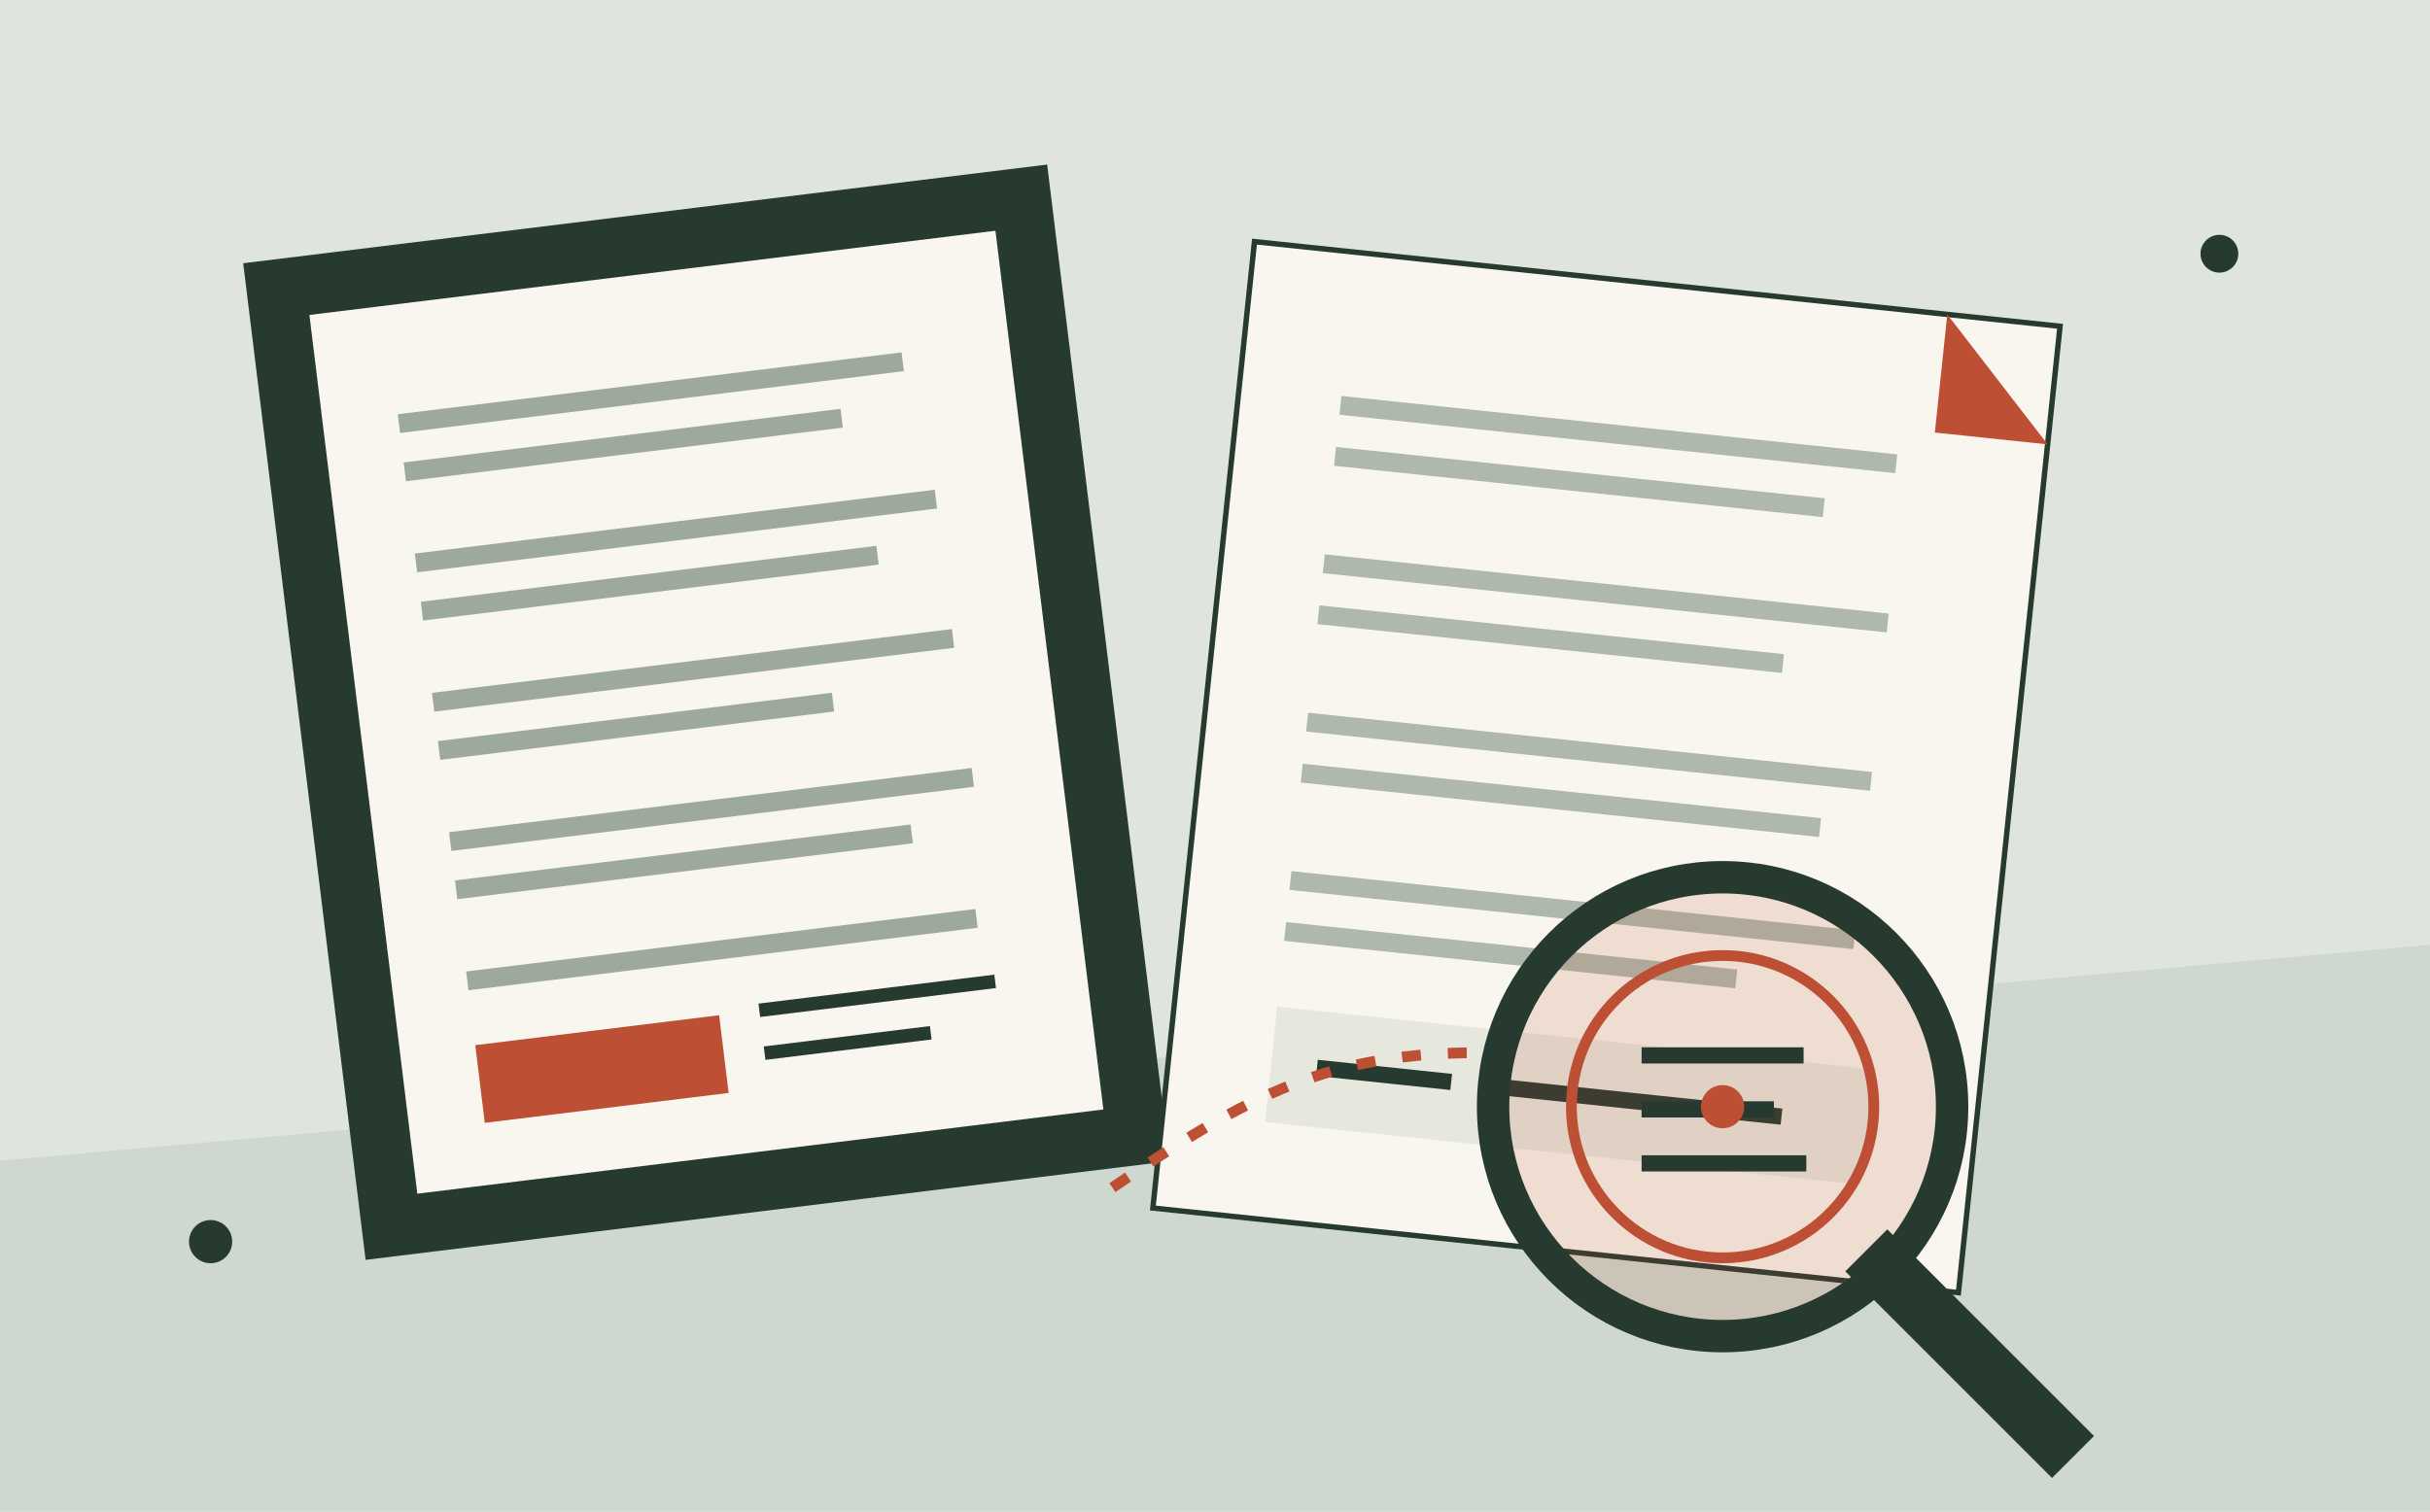
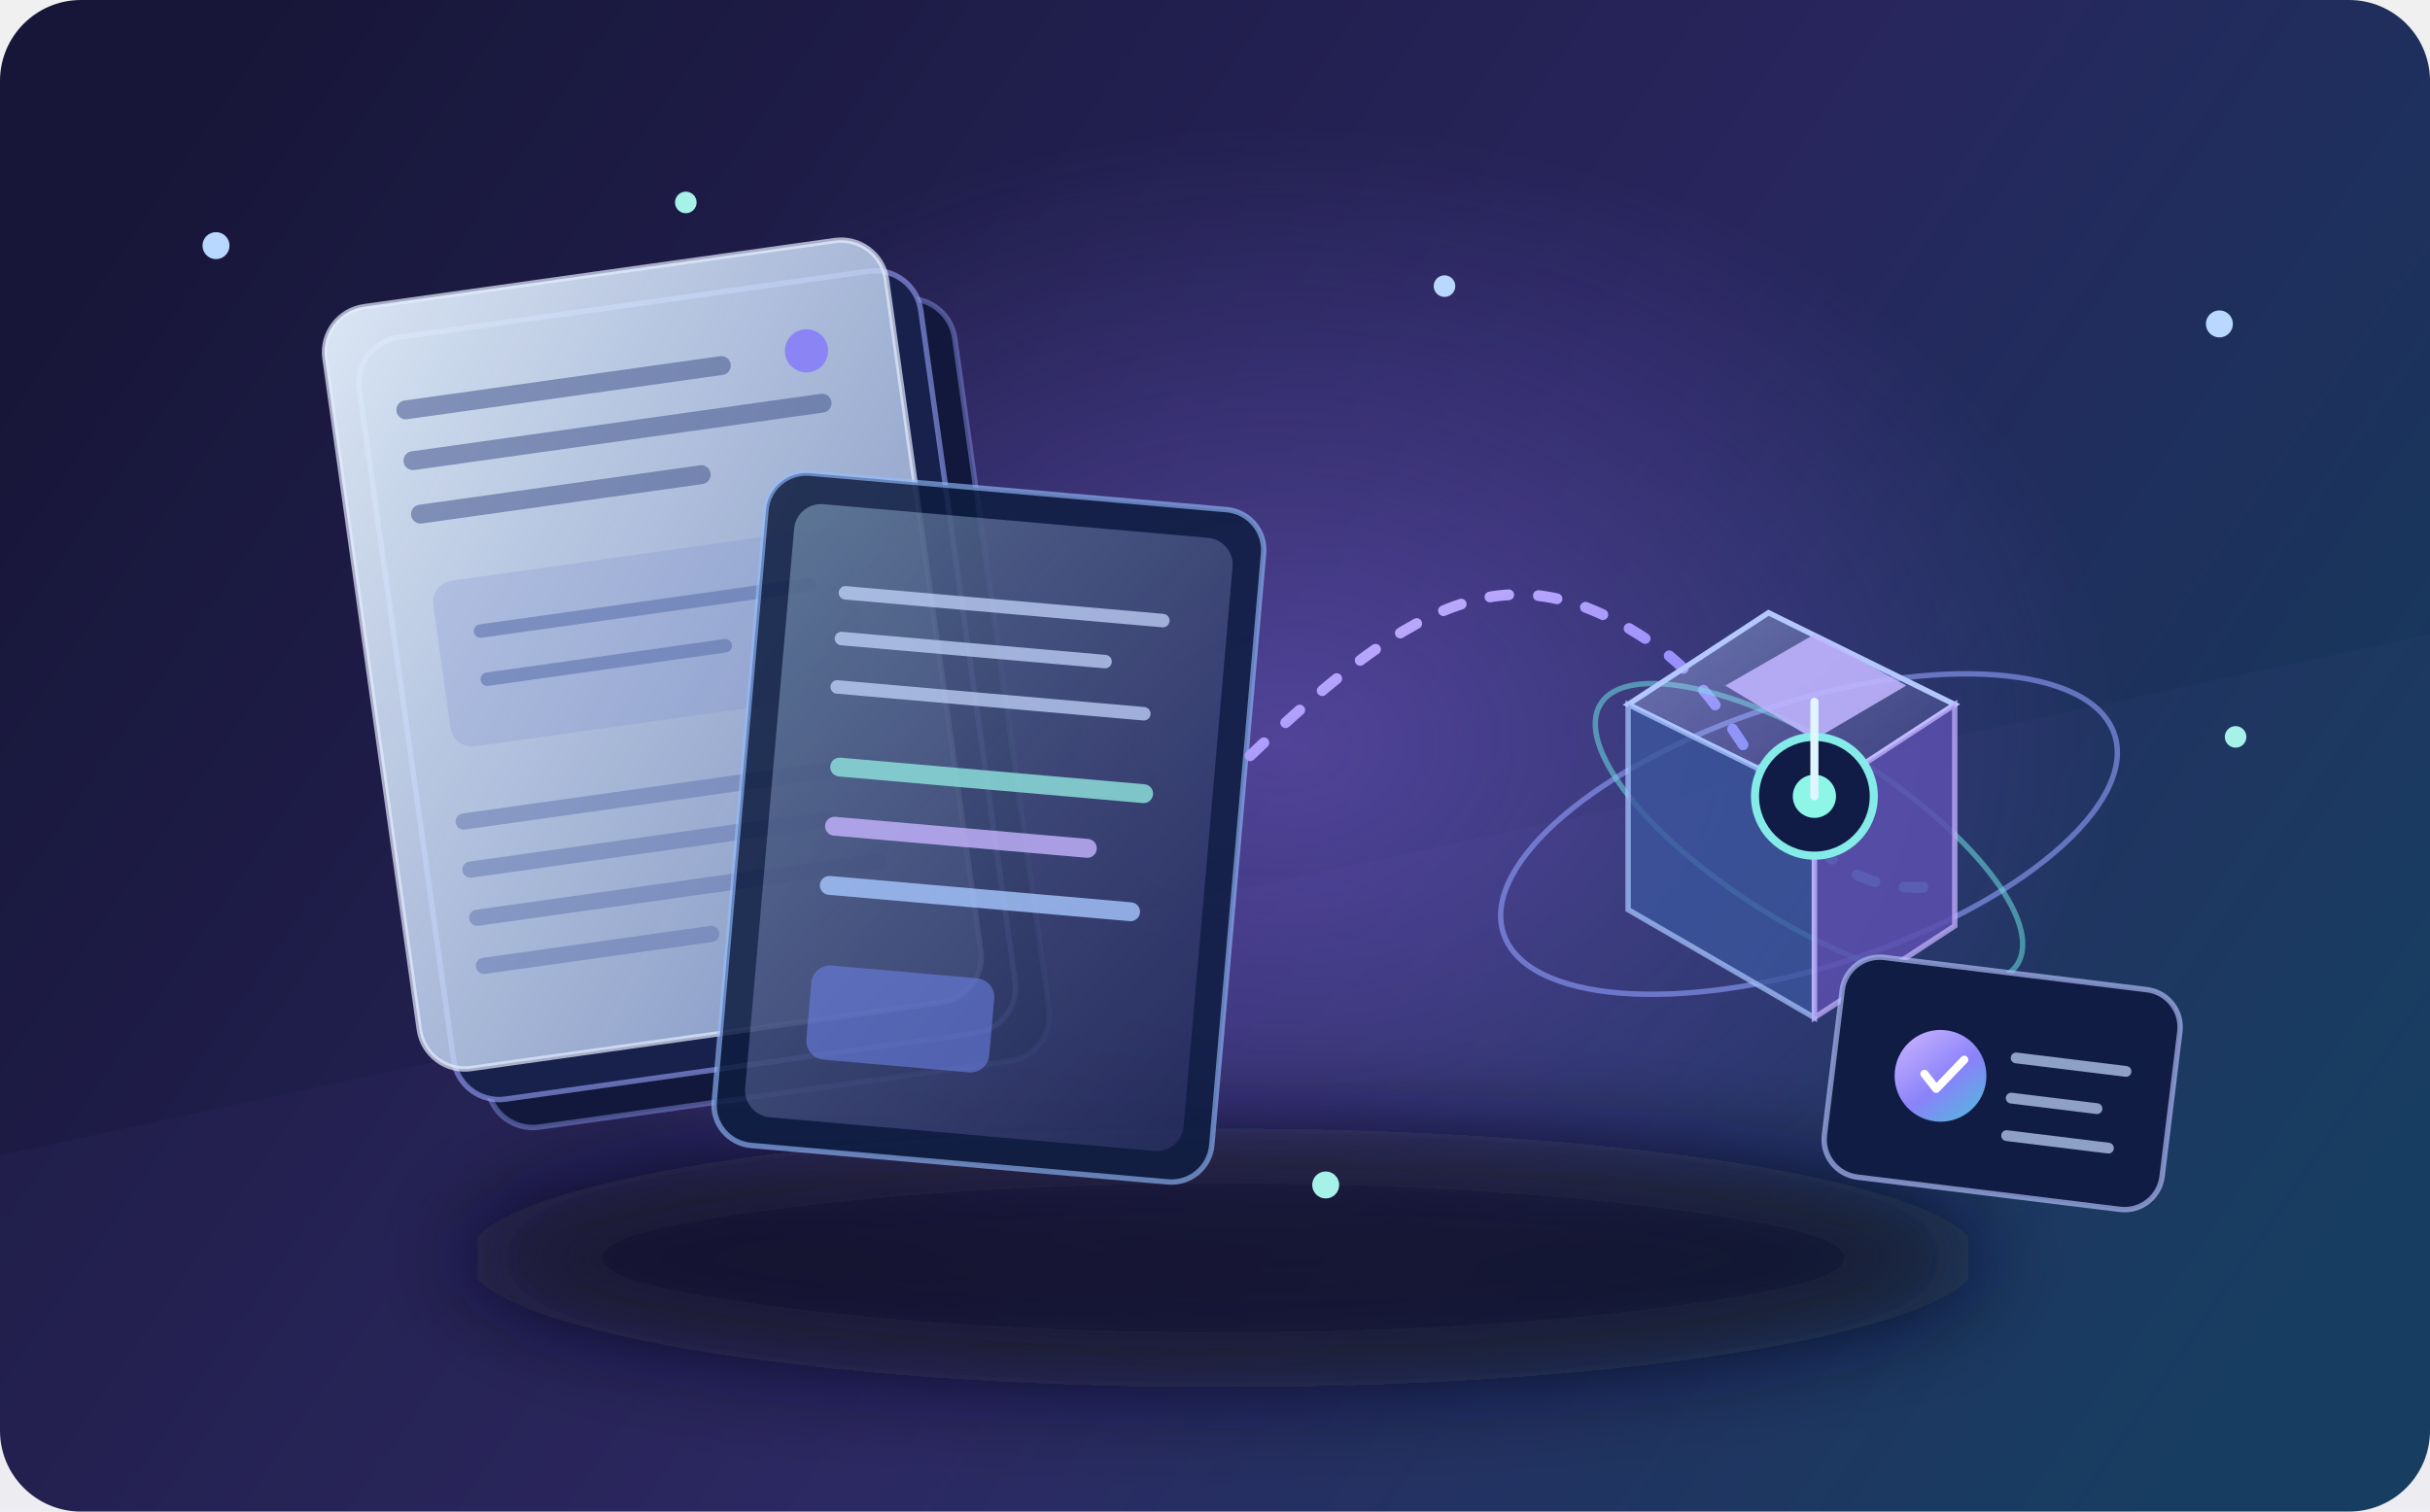
- <svg xmlns="http://www.w3.org/2000/svg" viewBox="0 0 900 560" role="img" aria-label="문서 검색과 출처 연결을 표현한 편집 디자인 일러스트">
-   <rect width="900" height="560" fill="#dfe5dc" />
-   <path d="M0 430 900 350V560H0Z" fill="#cfd8ce" />
-   <g transform="translate(112 76) rotate(-7 165 190)">
-     <rect width="300" height="372" fill="#263a30" />
-     <rect x="22" y="22" width="256" height="328" fill="#f8f6ee" />
-     <path d="M50 66H238M50 84H213M50 118H244M50 136H220M50 170H244M50 188H197M50 222H245M50 240H220M50 274H240" stroke="#9ca99b" stroke-width="7" />
-     <rect x="50" y="298" width="91" height="29" fill="#bd5034" />
-     <path d="M156 298H244M156 314H218" stroke="#263a30" stroke-width="5" />
+ <svg xmlns="http://www.w3.org/2000/svg" viewBox="0 0 900 560" fill="none">
+   <defs>
+     <linearGradient id="bg" x1="71" y1="30" x2="815" y2="540" gradientUnits="userSpaceOnUse">
+       <stop stop-color="#171638" />
+       <stop offset=".55" stop-color="#28255D" />
+       <stop offset="1" stop-color="#133C5C" />
+     </linearGradient>
+     <radialGradient id="glow" cx="0" cy="0" r="1" gradientTransform="matrix(310 0 0 230 475 275)" gradientUnits="userSpaceOnUse">
+       <stop stop-color="#8F73F4" stop-opacity=".4" />
+       <stop offset="1" stop-color="#8F73F4" stop-opacity="0" />
+     </radialGradient>
+     <linearGradient id="paper" x1="0" y1="0" x2="1" y2="1">
+       <stop stop-color="#E7F3FF" stop-opacity=".94" />
+       <stop offset="1" stop-color="#A5BDEB" stop-opacity=".72" />
+     </linearGradient>
+     <linearGradient id="violet" x1="0" y1="0" x2="1" y2="1">
+       <stop stop-color="#CEB7FF" />
+       <stop offset=".55" stop-color="#8A82FA" />
+       <stop offset="1" stop-color="#4ABFD8" />
+     </linearGradient>
+     <linearGradient id="glass" x1="0" y1="0" x2="1" y2="1">
+       <stop stop-color="#BDE6FF" stop-opacity=".38" />
+       <stop offset="1" stop-color="#AE91FF" stop-opacity=".12" />
+     </linearGradient>
+     <filter id="shadow" x="-50%" y="-50%" width="200%" height="200%">
+       <feGaussianBlur stdDeviation="17" />
+     </filter>
+     <filter id="glowFilter" x="-100%" y="-100%" width="300%" height="300%">
+       <feGaussianBlur stdDeviation="8" />
+     </filter>
+   </defs>
+   <rect width="900" height="560" rx="30" fill="url(#bg)" />
+   <rect width="900" height="560" rx="30" fill="url(#glow)" />
+   <path d="M0 428L900 235V560H0V428Z" fill="#A98EFF" fill-opacity=".035" />
+   <ellipse cx="453" cy="466" rx="280" ry="48" fill="#070C25" fill-opacity=".75" filter="url(#shadow)" />
+   <g transform="translate(118 116) rotate(-8)">
+     <rect x="22" y="25" width="210" height="285" rx="17" fill="#11183C" stroke="#8D9AF1" stroke-opacity=".44" stroke-width="2" />
+     <rect x="11" y="13" width="210" height="285" rx="17" fill="#18204C" stroke="#9CA7FF" stroke-opacity=".58" stroke-width="2" />
+     <rect width="210" height="285" rx="17" fill="url(#paper)" stroke="#E4EDFF" stroke-opacity=".7" stroke-width="2" />
+     <path d="M27 40H145M27 59H180M27 79H132" stroke="#495A91" stroke-opacity=".57" stroke-width="7" stroke-linecap="round" />
+     <rect x="27" y="105" width="156" height="62" rx="8" fill="#7889CD" fill-opacity=".22" />
+     <path d="M43 125H166M43 143H132" stroke="#6075AF" stroke-opacity=".62" stroke-width="5" stroke-linecap="round" />
+     <path d="M27 194H180M27 212H161M27 230H177M27 248H112" stroke="#6075AF" stroke-opacity=".5" stroke-width="6" stroke-linecap="round" />
+     <circle cx="177" cy="39" r="8" fill="#8B84F5" />
  </g>
-   <g transform="translate(445 104) rotate(6 148 180)">
-     <rect width="300" height="360" fill="#f8f6ee" stroke="#263a30" stroke-width="2" />
-     <path d="M38 57H245M38 76H220M38 116H248M38 135H211M38 175H248M38 194H231M38 234H248M38 253H206" stroke="#aeb8ab" stroke-width="7" />
-     <rect x="38" y="281" width="222" height="43" fill="#e6e8de" />
-     <path d="M55 302H105M125 302H228" stroke="#263a30" stroke-width="6" />
-     <path d="M258 0V44H300" fill="#bd5034" />
+   <g transform="translate(285 174) rotate(5)">
+     <rect x="0" y="0" width="185" height="250" rx="15" fill="#0E1D42" fill-opacity=".86" stroke="#95BDFF" stroke-opacity=".62" stroke-width="2" />
+     <rect x="11" y="11" width="163" height="228" rx="10" fill="url(#glass)" />
+     <path d="M32 43H150M32 60H130M32 78H146" stroke="#C6D8FF" stroke-opacity=".72" stroke-width="5" stroke-linecap="round" />
+     <rect x="32" y="104" width="120" height="7" rx="3.5" fill="#8BDCD9" fill-opacity=".85" />
+     <rect x="32" y="126" width="101" height="7" rx="3.5" fill="#C5B4FF" fill-opacity=".8" />
+     <rect x="32" y="148" width="119" height="7" rx="3.5" fill="#A6C7FF" fill-opacity=".8" />
+     <rect x="32" y="181" width="68" height="35" rx="7" fill="#6E83EA" fill-opacity=".56" />
  </g>
-   <g transform="translate(520 300)">
-     <circle cx="118" cy="110" r="85" fill="#bd5034" fill-opacity=".15" stroke="#263a30" stroke-width="12" />
-     <circle cx="118" cy="110" r="56" fill="none" stroke="#bd5034" stroke-width="4" />
-     <path d="M179 171 240 232" stroke="#263a30" stroke-width="22" stroke-linecap="square" />
-     <path d="M88 91H148M88 111H137M88 131H149" stroke="#263a30" stroke-width="6" />
-     <circle cx="118" cy="110" r="8" fill="#bd5034" />
+   <path d="M463 280C526 220 561 203 613 239C655 268 661 337 719 328" stroke="url(#violet)" stroke-width="4" stroke-linecap="round" stroke-dasharray="7 11" />
+   <g transform="translate(566 144)">
+     <ellipse cx="104" cy="165" rx="119" ry="49" stroke="#8D9CF8" stroke-opacity=".62" stroke-width="2" transform="rotate(-18 104 165)" />
+     <ellipse cx="104" cy="165" rx="91" ry="33" stroke="#6ADDE0" stroke-opacity=".55" stroke-width="2" transform="rotate(32 104 165)" />
+     <path d="M37 117L89 83L158 117L106 151L37 117Z" fill="url(#glass)" stroke="#B4C8FF" stroke-width="2" />
+     <path d="M37 117V193L106 233V151L37 117Z" fill="#3B559C" fill-opacity=".8" stroke="#A8C5FF" stroke-opacity=".72" stroke-width="2" />
+     <path d="M106 151V233L158 199V117L106 151Z" fill="#5B4FAD" fill-opacity=".86" stroke="#C5B5FF" stroke-opacity=".72" stroke-width="2" />
+     <path d="M73 110L106 91L140 110L106 130L73 110Z" fill="#C0B4FF" fill-opacity=".88" />
+     <circle cx="106" cy="151" r="22" fill="#101C45" stroke="#85EBE8" stroke-width="3" />
+     <circle cx="106" cy="151" r="8" fill="#8EF6E7" />
+     <path d="M106 151L106 116" stroke="#E0F5FF" stroke-width="3" stroke-linecap="round" />
  </g>
-   <g fill="#263a30">
-     <circle cx="78" cy="460" r="8" />
-     <circle cx="822" cy="94" r="7" />
+   <g transform="translate(684 353) rotate(7)">
+     <rect width="126" height="82" rx="14" fill="#101C43" stroke="#B6C4FF" stroke-opacity=".65" stroke-width="2" />
+     <circle cx="40" cy="41" r="17" fill="url(#violet)" />
+     <path d="M34 41L39 46L48 34" stroke="#fff" stroke-width="3" stroke-linecap="round" stroke-linejoin="round" />
+     <path d="M67 31H108M67 46H99M67 60H105" stroke="#C5D9FF" stroke-opacity=".7" stroke-width="4" stroke-linecap="round" />
  </g>
-   <path d="M412 440C463 405 493 390 548 390" fill="none" stroke="#bd5034" stroke-width="4" stroke-dasharray="7 10" />
+   <g fill="#B8D8FF">
+     <circle cx="80" cy="91" r="5" />
+     <circle cx="822" cy="120" r="5" />
+     <circle cx="535" cy="106" r="4" />
+   </g>
+   <g fill="#A6F1E8">
+     <circle cx="491" cy="439" r="5" />
+     <circle cx="828" cy="273" r="4" />
+     <circle cx="254" cy="75" r="4" />
+   </g>
</svg>
